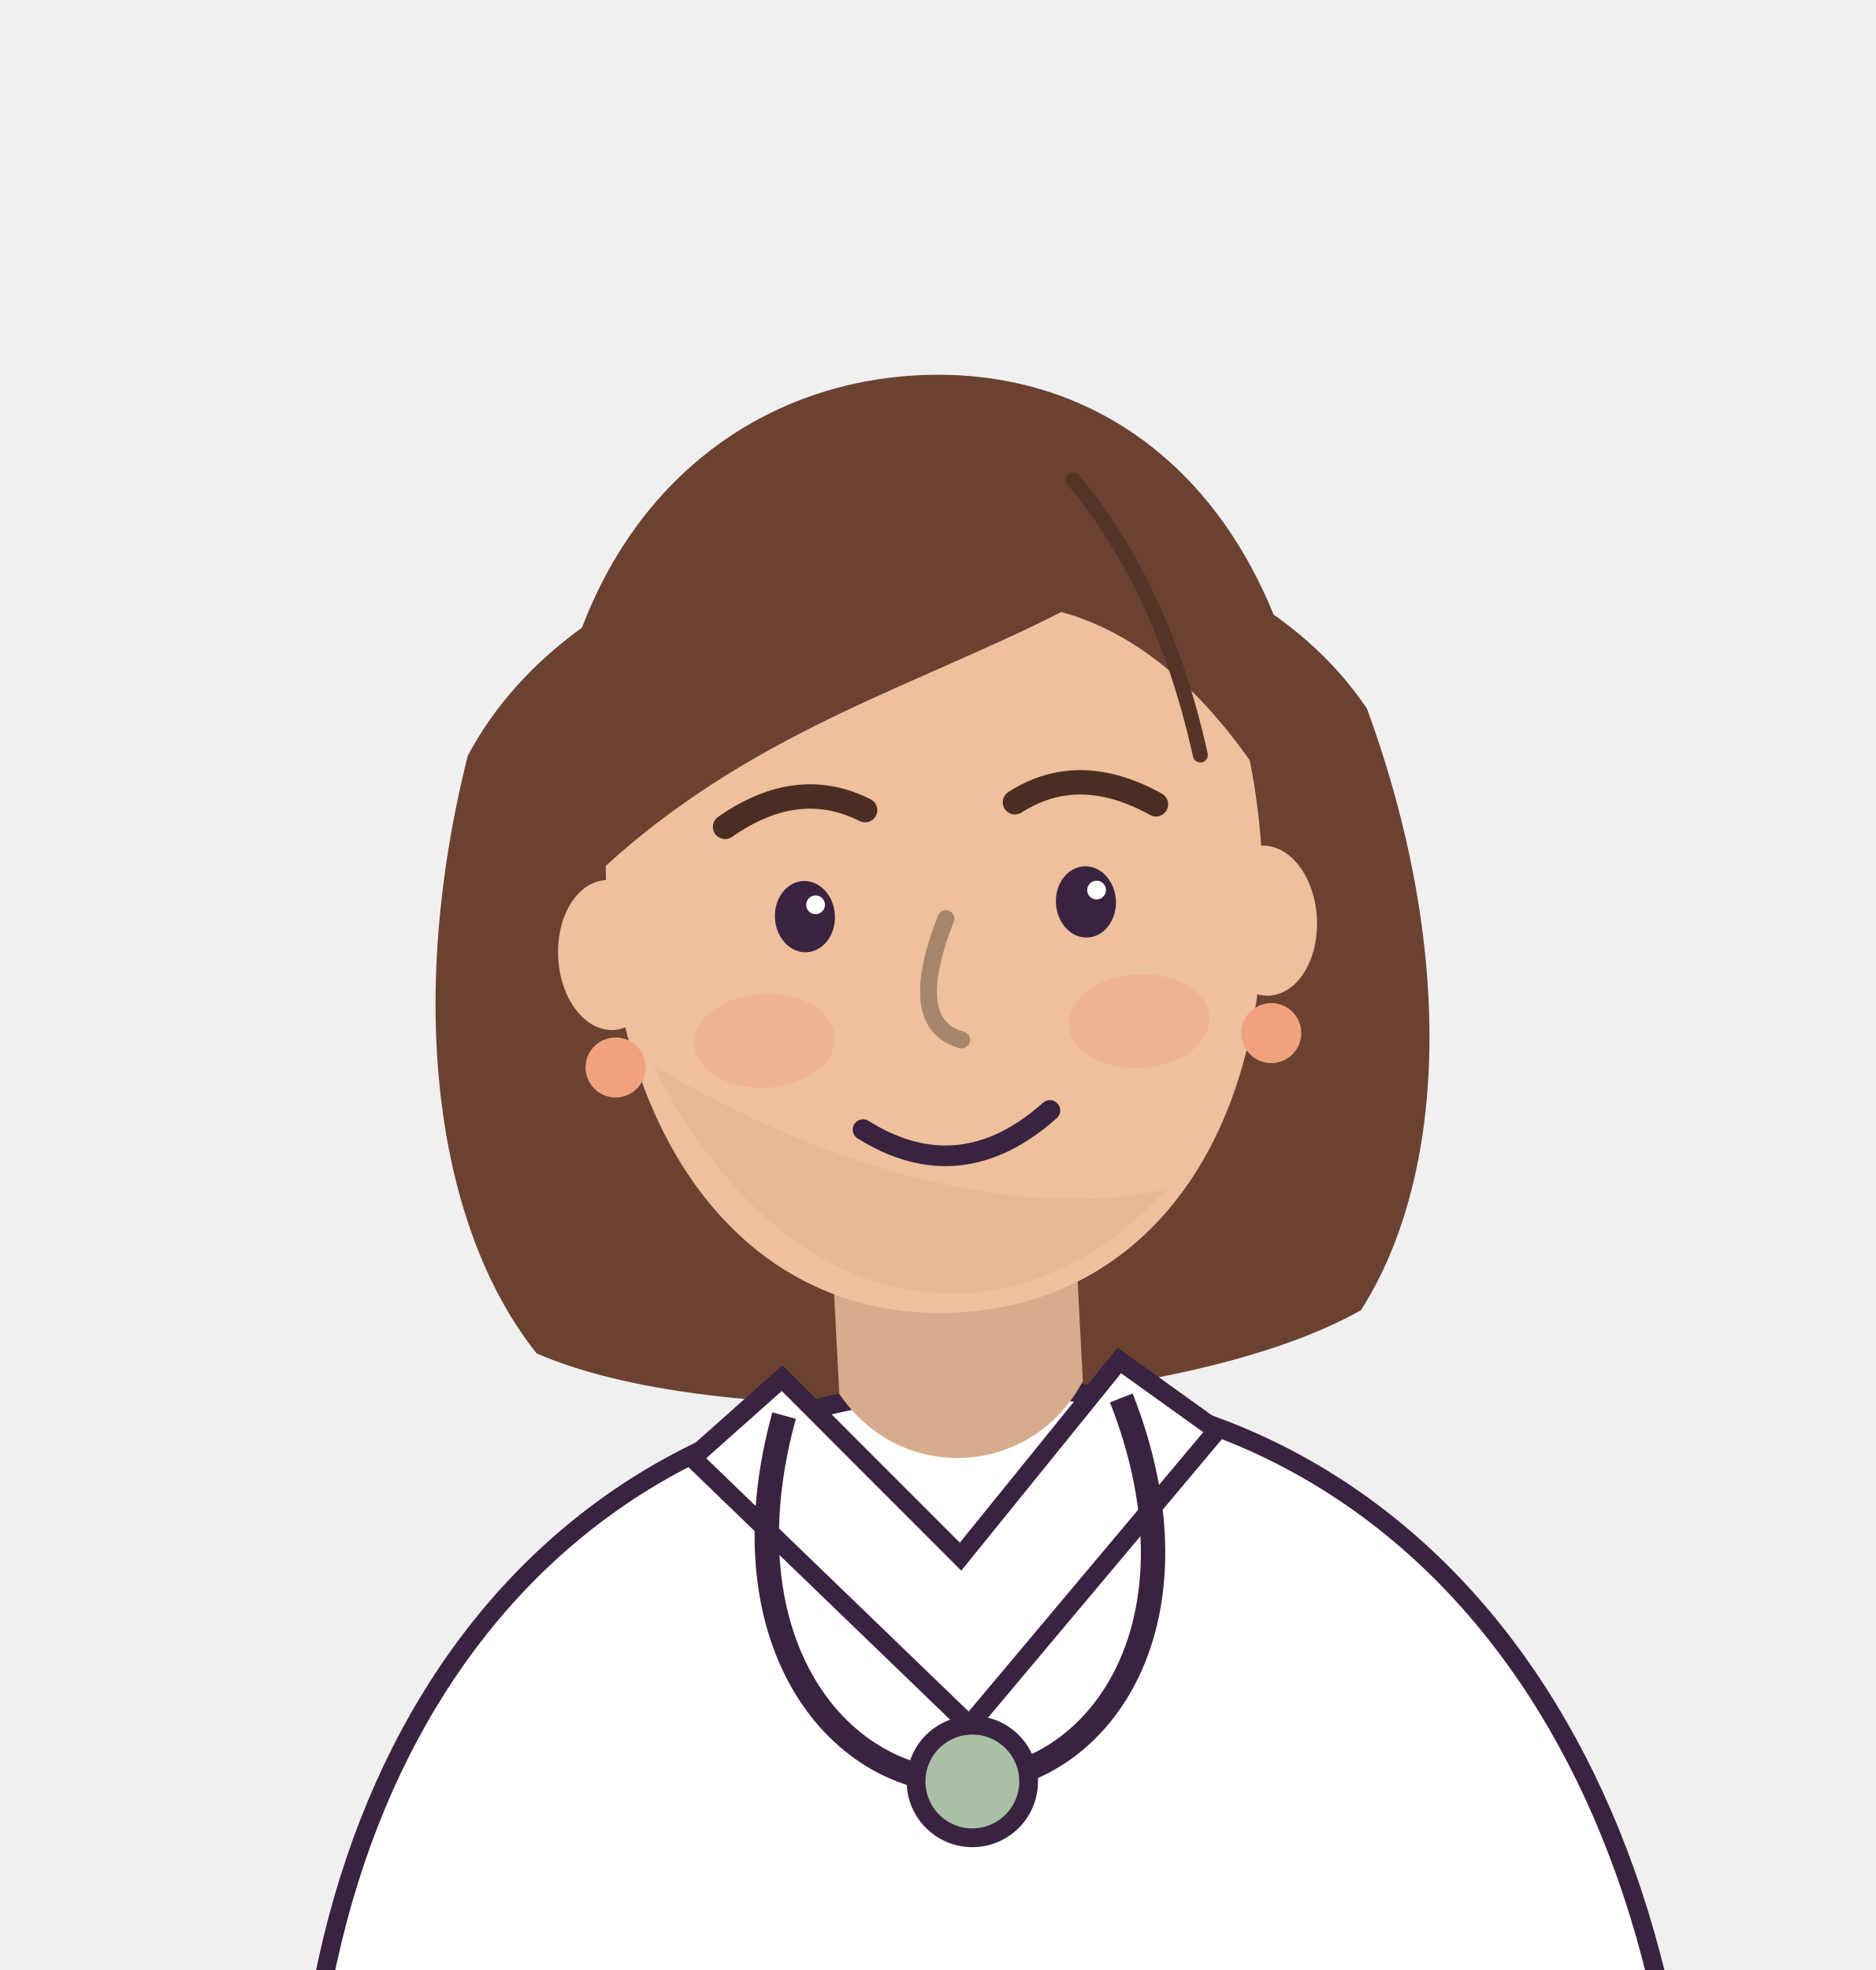
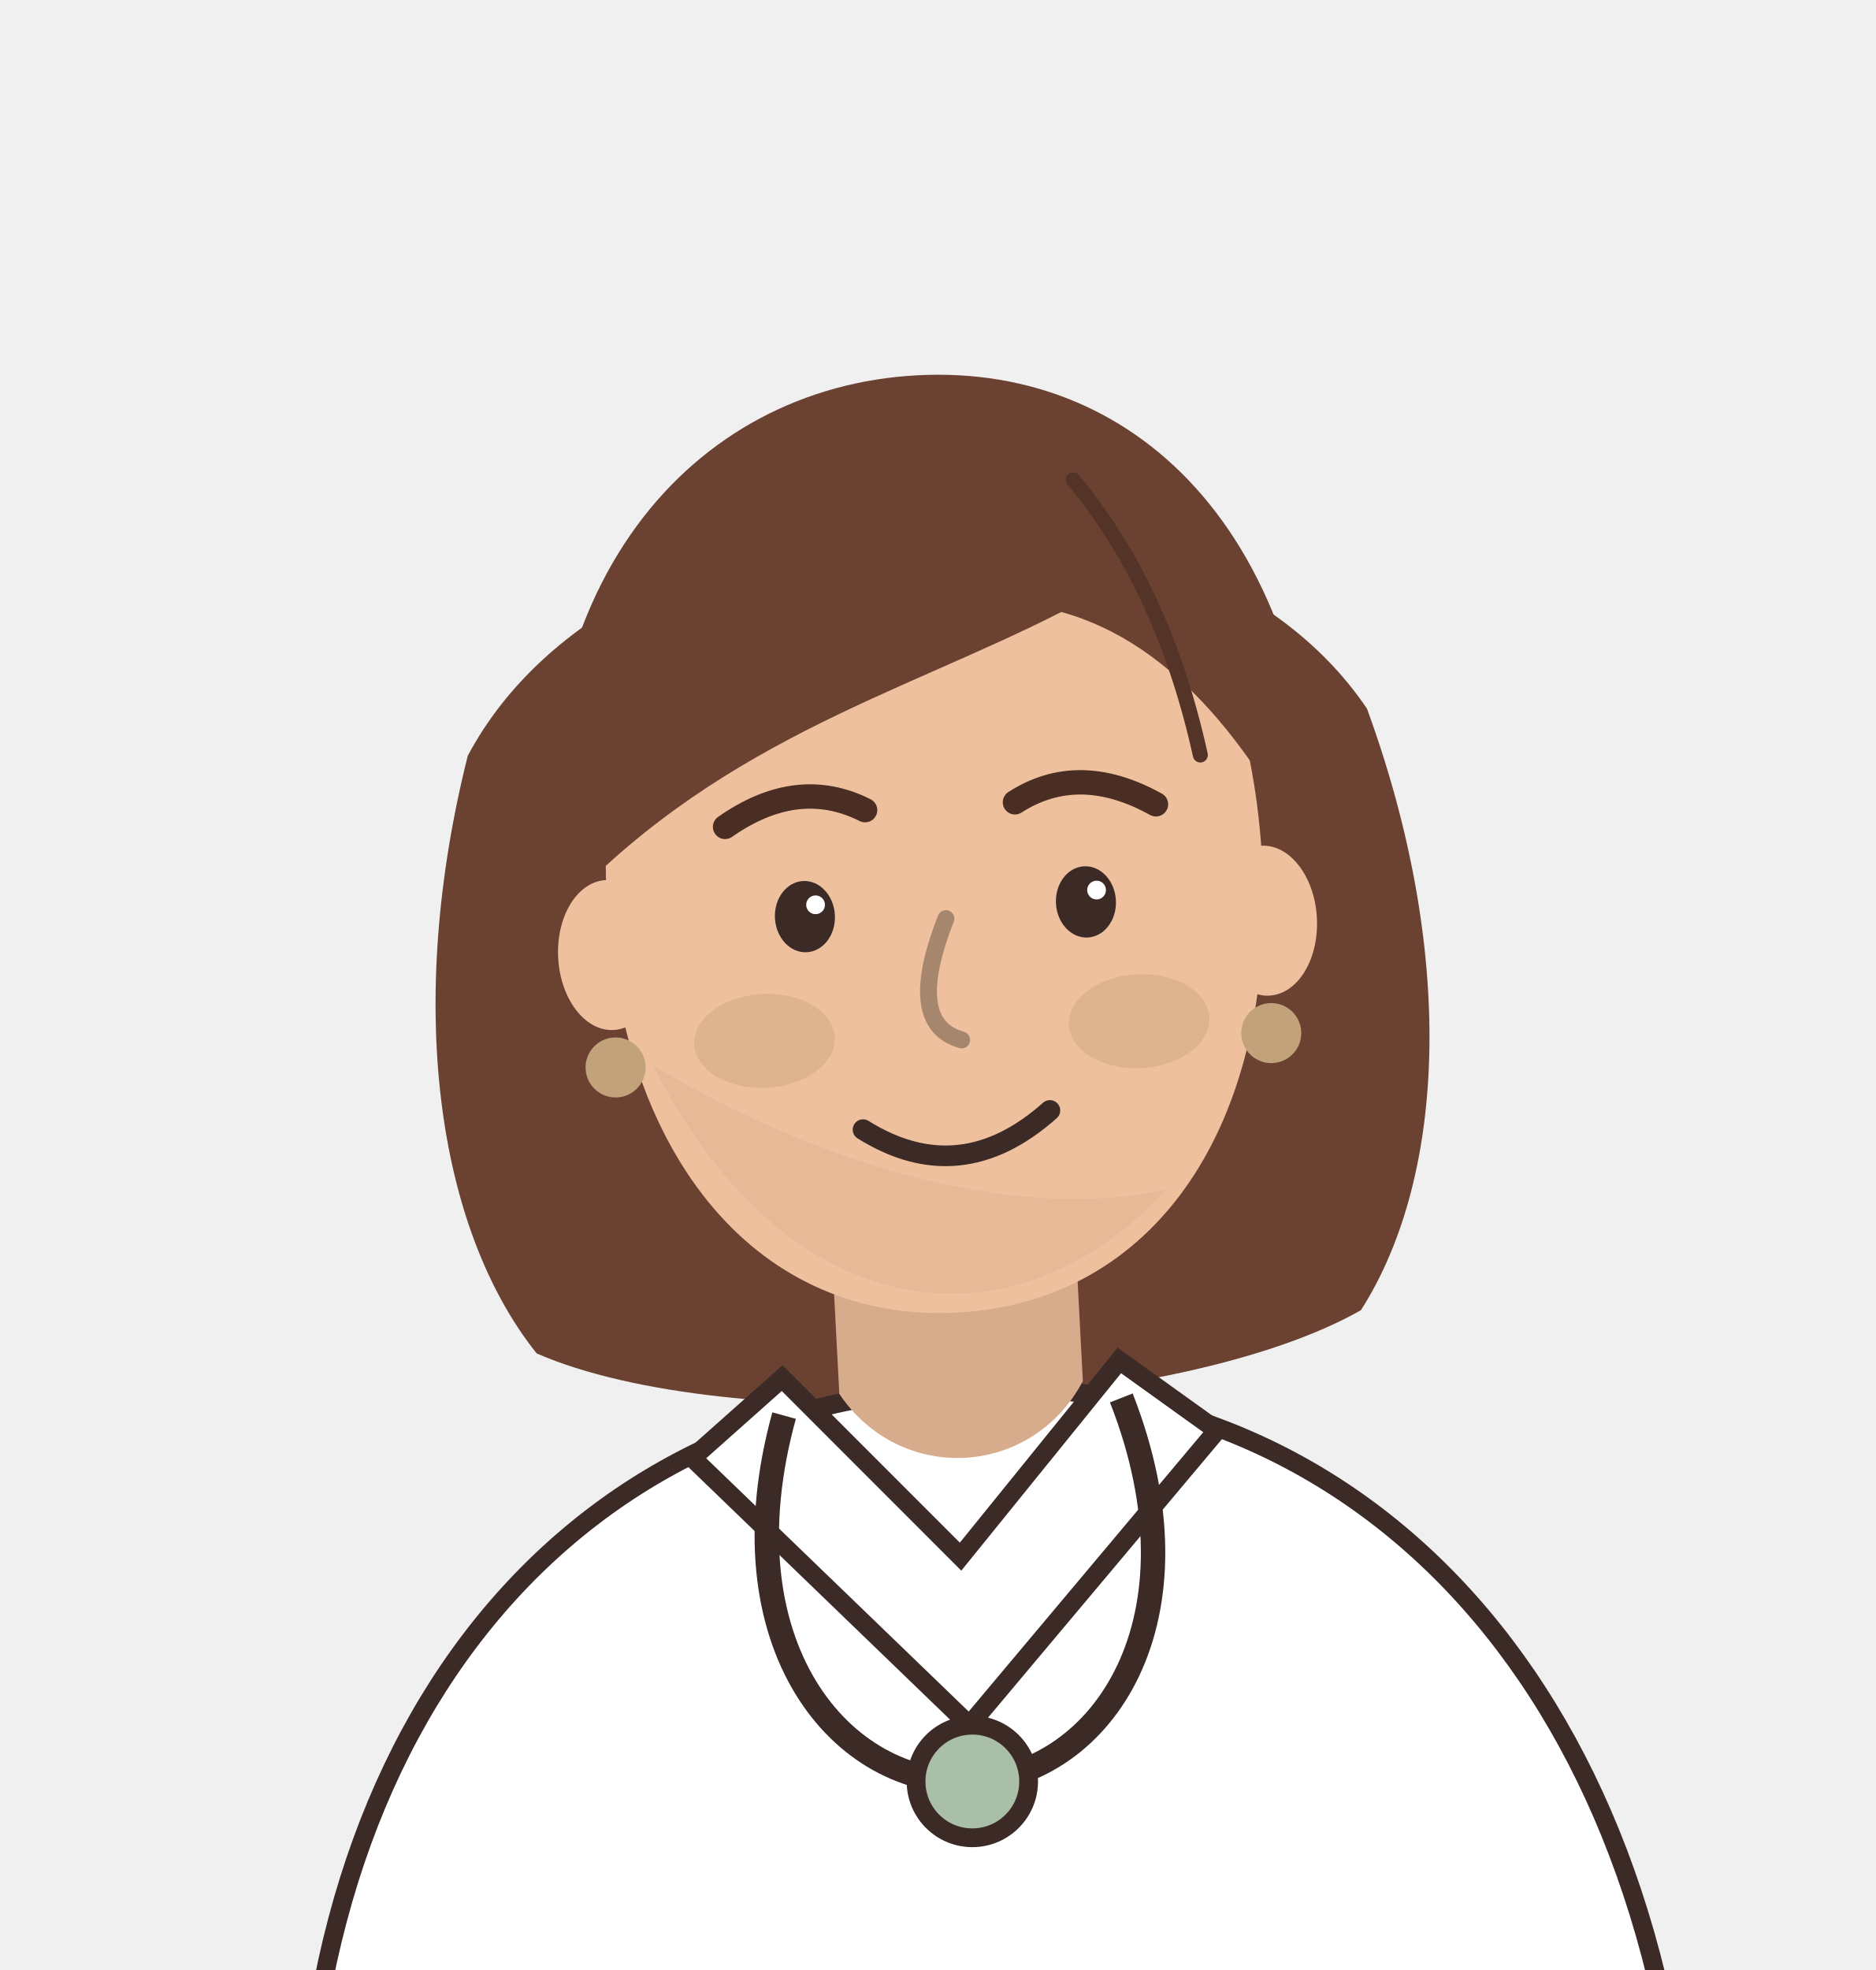
<svg xmlns="http://www.w3.org/2000/svg" viewBox="0 0 200 210" role="img">
  <defs>
    <filter id="g-lead-bare" x="0" y="0" width="100%" height="100%">
      <feTurbulence type="fractalNoise" baseFrequency=".9" numOctaves="2" seed="4" />
      <feColorMatrix values="0 0 0 0 .23  0 0 0 0 .14  0 0 0 0 .25  0 0 0 .09 0" />
      <feComposite in2="SourceGraphic" operator="in" />
    </filter>
  </defs>
  <g transform="rotate(-3 100 120)">
    <path d="M52 78c-8 26-6 50 4 64 20 10 68 10 88 0 10-14 12-38 4-64-18-30-78-30-96 0z" fill="#6b4232" />
-     <path d="M26 240c0-58 32-92 74-92s74 34 74 92z" fill="#ffffff" stroke="#3a2340" stroke-width="2" />
+     <path d="M26 240c0-58 32-92 74-92s74 34 74 92z" fill="#ffffff" stroke="#3B2A26" stroke-width="2" />
    <path d="M88 126v22c6 10 20 10 26 0v-22z" fill="#d6ac8d" stroke="none" />
-     <path d="M72 154l28 30 28-30-10-8-18 20-18-20z" fill="#fff" stroke="#3a2340" stroke-width="2" />
-     <path d="M82 150c-8 24 4 40 18 40s26-16 18-40" fill="none" stroke="#3a2340" stroke-width="2.6" />
-     <circle cx="100" cy="190" r="6" fill="#a9bfa8" stroke="#3a2340" stroke-width="2" />
+     <path d="M72 154l28 30 28-30-10-8-18 20-18-20z" fill="#fff" stroke="#3B2A26" stroke-width="2" />
+     <path d="M82 150c-8 24 4 40 18 40s26-16 18-40" fill="none" stroke="#3B2A26" stroke-width="2.6" />
+     <circle cx="100" cy="190" r="6" fill="#a9bfa8" stroke="#3B2A26" stroke-width="2" />
    <path d="M66 94c0-28 15-44 36-44s34 16 34 44c0 28-14 46-35 46S66 122 66 94z" fill="#eec09d" />
    <path d="M70 112c8 18 20 26 32 26 8 0 16-4 22-10-10 2-30 0-54-16z" fill="#d6ac8d" opacity=".35" />
    <ellipse cx="66" cy="100" rx="5.5" ry="8" fill="#eec09d" />
    <ellipse cx="136" cy="100" rx="5.5" ry="8" fill="#eec09d" />
-     <ellipse cx="82" cy="110" rx="7.5" ry="5" fill="#f0a27f" opacity=".4" />
-     <ellipse cx="122" cy="110" rx="7.5" ry="5" fill="#f0a27f" opacity=".4" />
-     <ellipse cx="87" cy="97" rx="3.2" ry="3.8" fill="#3a2340" />
-     <ellipse cx="117" cy="97" rx="3.2" ry="3.8" fill="#3a2340" />
+     <ellipse cx="82" cy="110" rx="7.5" ry="5" fill="#C2A27A" opacity=".4" />
+     <ellipse cx="122" cy="110" rx="7.5" ry="5" fill="#C2A27A" opacity=".4" />
+     <ellipse cx="87" cy="97" rx="3.2" ry="3.8" fill="#3B2A26" />
+     <ellipse cx="117" cy="97" rx="3.2" ry="3.8" fill="#3B2A26" />
    <circle cx="88.2" cy="95.8" r="1" fill="#fff" />
    <circle cx="118.2" cy="95.8" r="1" fill="#fff" />
    <path d="M79 87q8-5 15-1M110 86q7-4 15 1" stroke-linecap="round" stroke-linejoin="round" fill="none" stroke="#4a2e23" stroke-width="2.6" />
    <path d="M102 98q-5 11 1 13" stroke-linecap="round" stroke-linejoin="round" fill="none" stroke="#a6866d" stroke-width="1.8" />
-     <path d="M92 120q10 7 20-1" stroke-linecap="round" stroke-linejoin="round" fill="none" stroke-width="2.2" stroke="#3a2340" />
-     <circle cx="66" cy="112" r="3.2" fill="#f0a27f" />
-     <circle cx="136" cy="112" r="3.2" fill="#f0a27f" />
+     <path d="M92 120q10 7 20-1" stroke-linecap="round" stroke-linejoin="round" fill="none" stroke-width="2.2" stroke="#3B2A26" />
+     <circle cx="66" cy="112" r="3.2" fill="#C2A27A" />
+     <circle cx="136" cy="112" r="3.2" fill="#C2A27A" />
    <path d="M60 96c-2-36 18-56 42-56s42 20 40 56c-6-14-14-26-26-30-18 8-38 12-56 30z" fill="#6b4232" />
    <path d="M118 52c6 8 10 18 12 30" stroke-linecap="round" stroke-linejoin="round" fill="none" stroke="#553428" stroke-width="1.6" />
  </g>
</svg>
